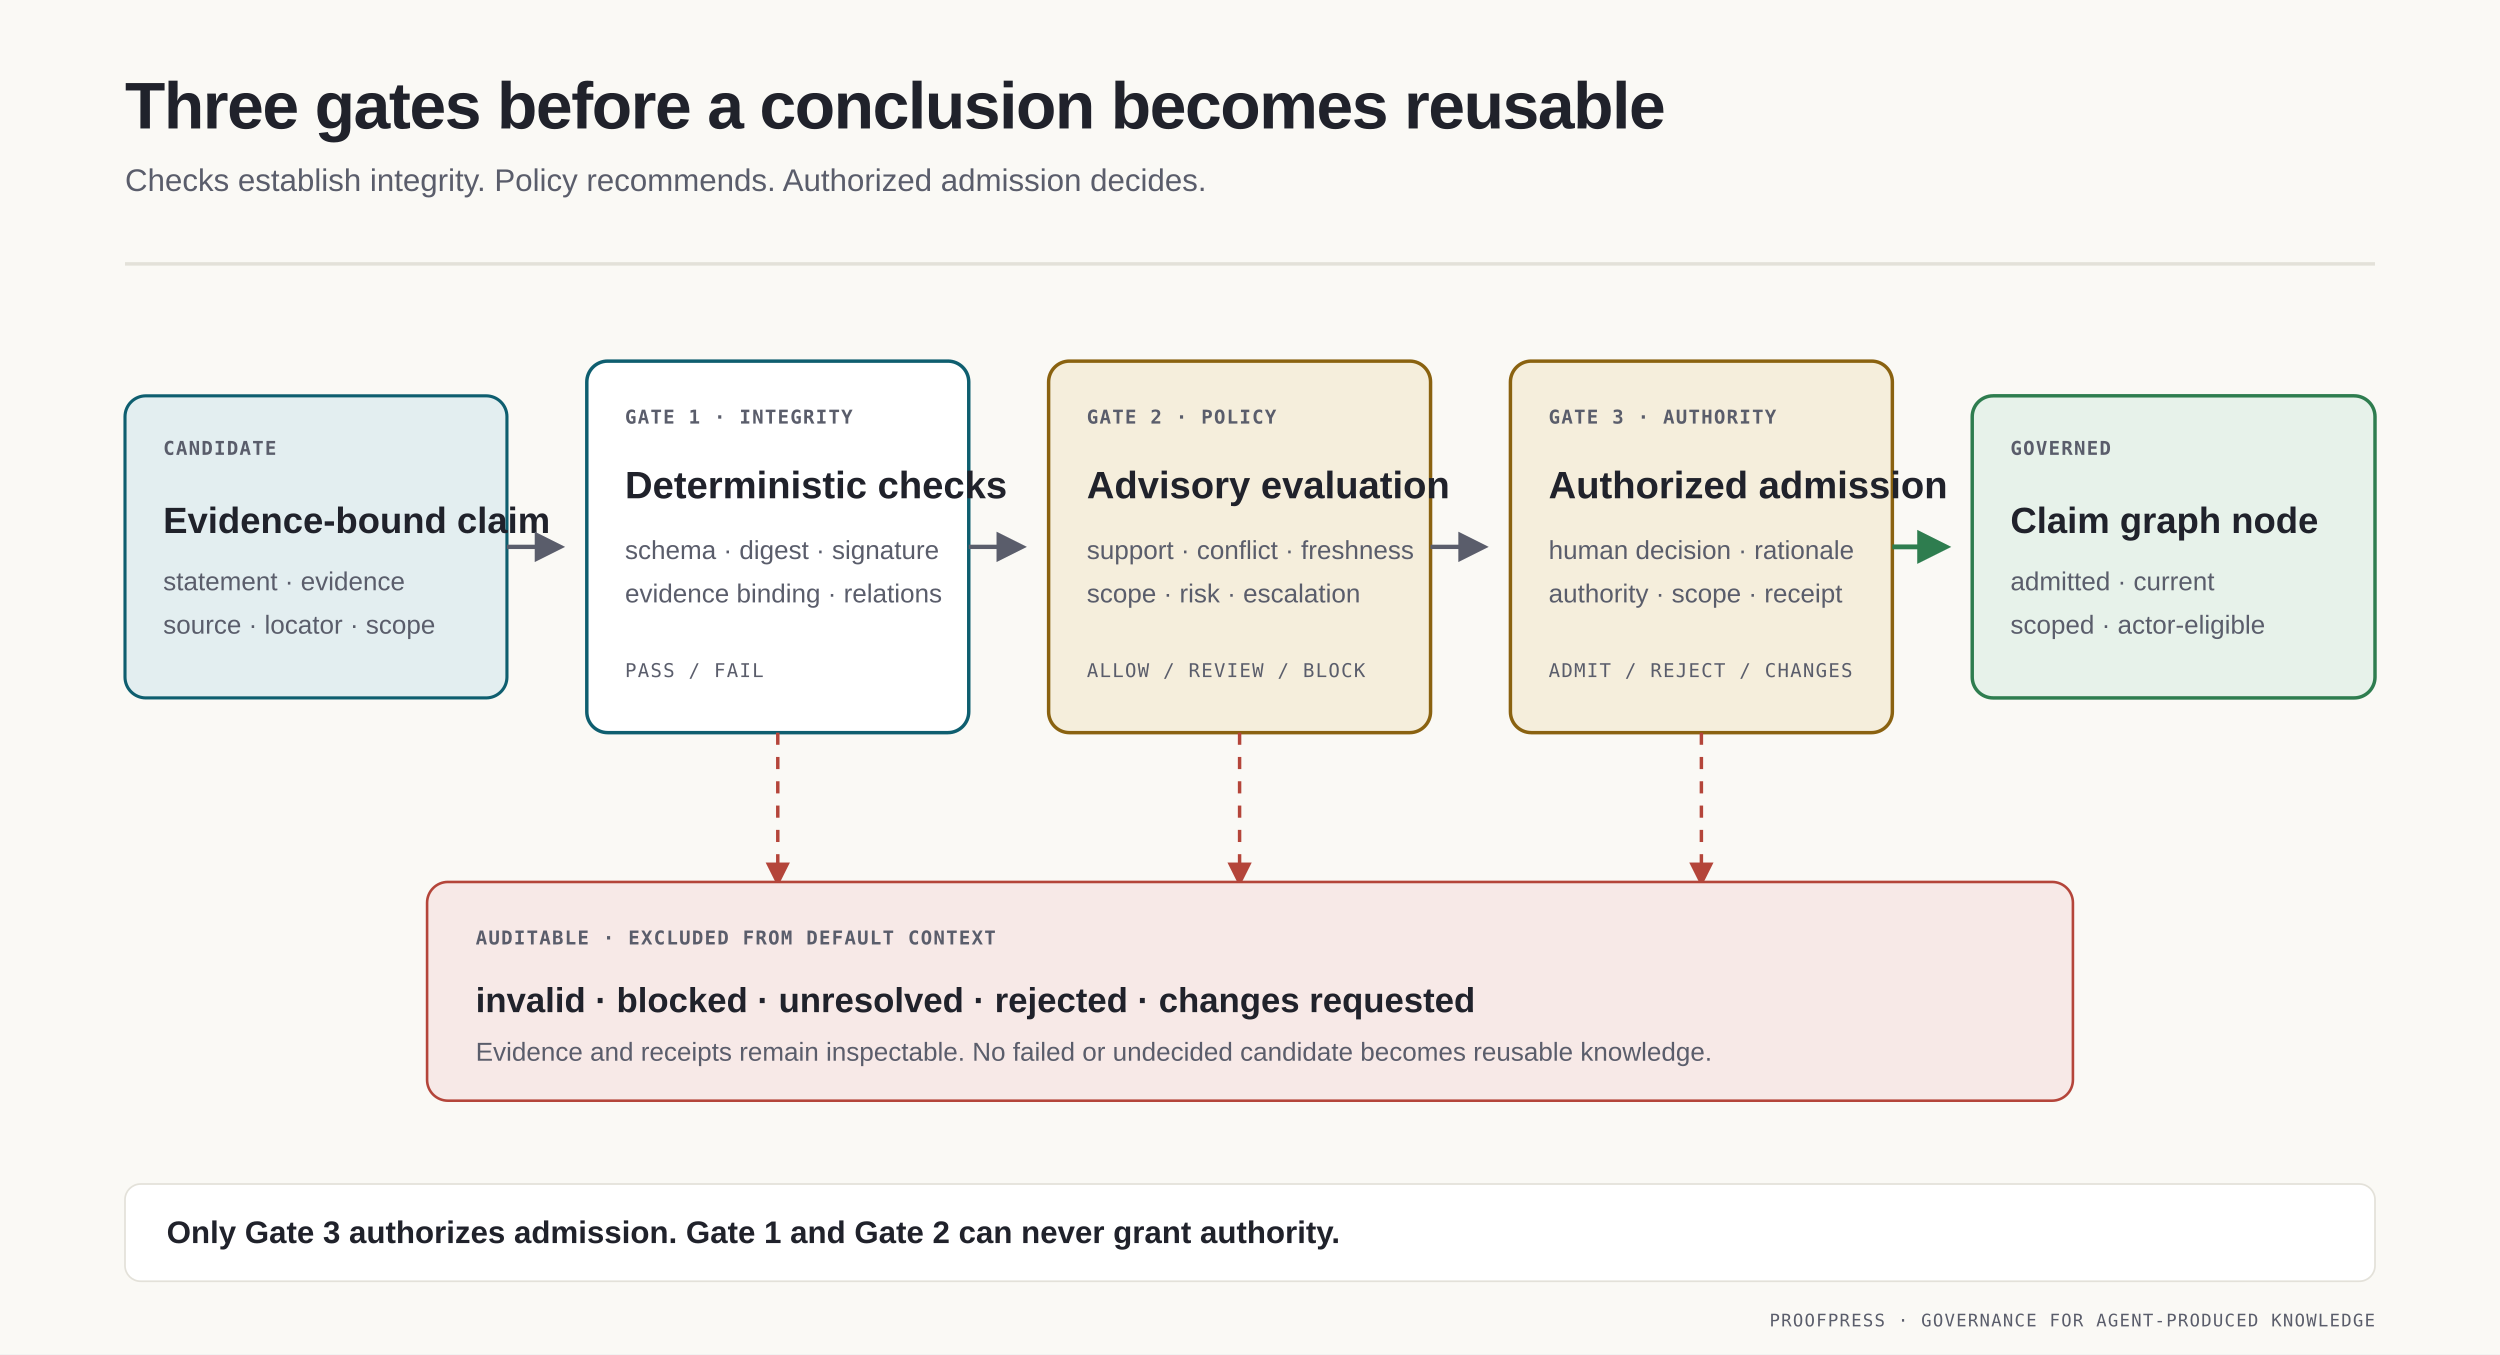
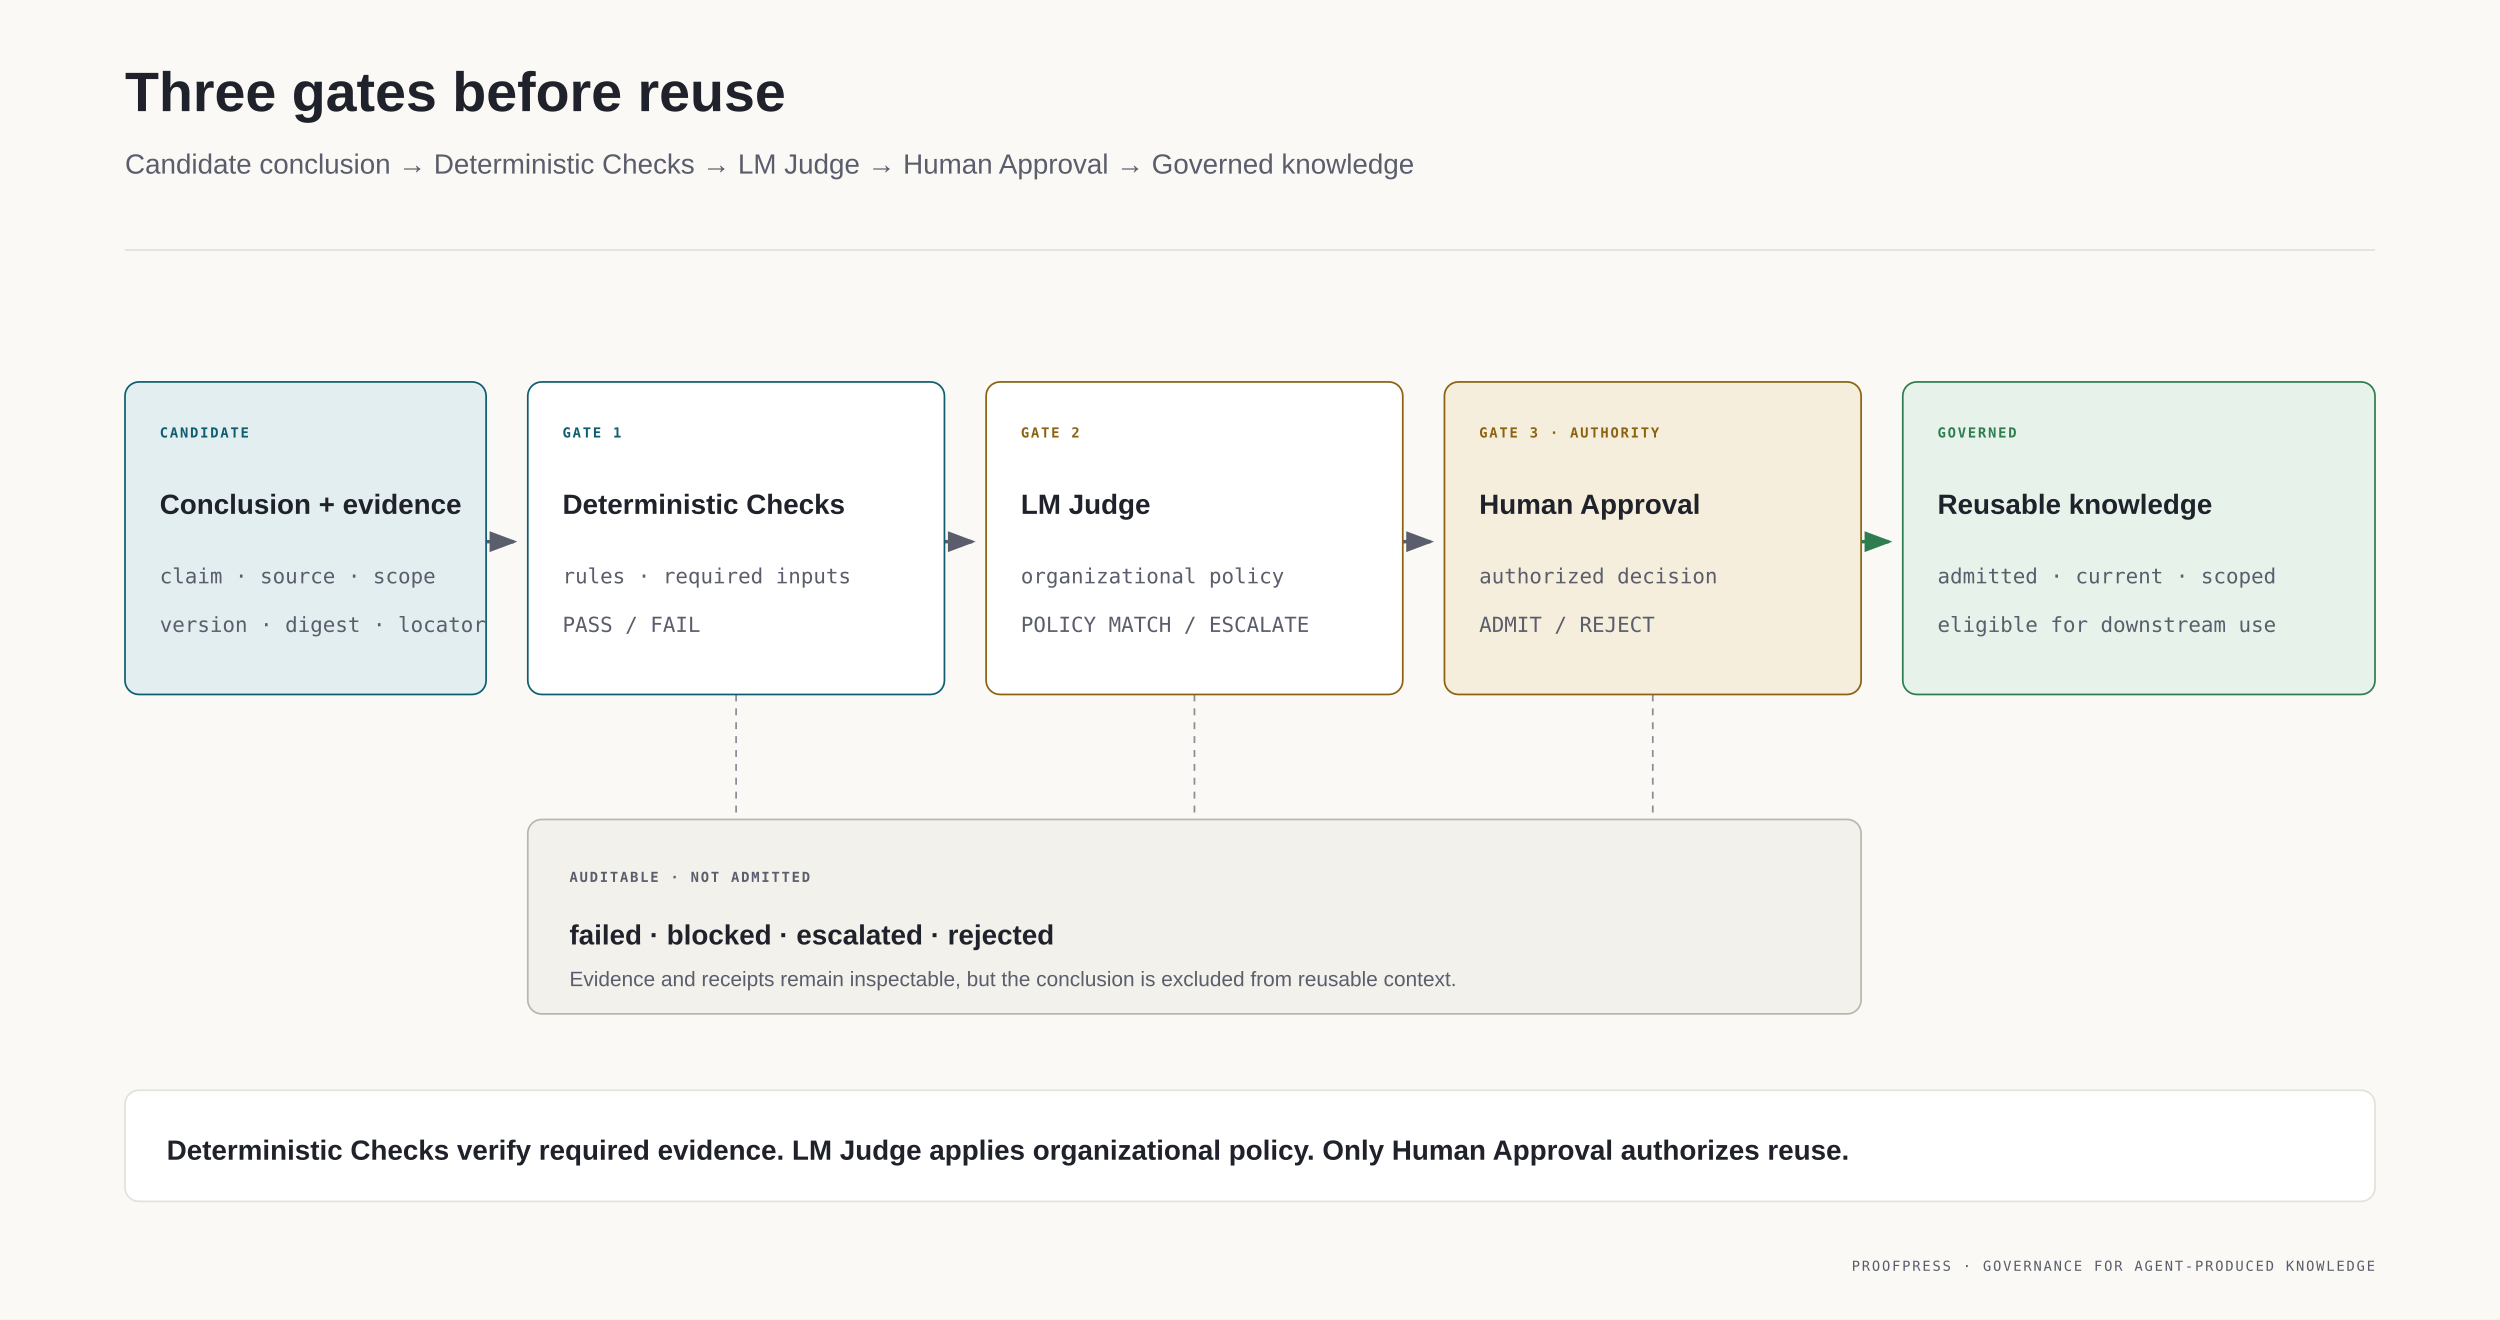
- <svg xmlns="http://www.w3.org/2000/svg" width="1440" height="780" viewBox="0 0 1440 780" role="img" aria-labelledby="title desc">
+ <svg xmlns="http://www.w3.org/2000/svg" viewBox="0 0 1440 760" role="img" aria-labelledby="knowledge-gates-title knowledge-gates-desc">
  <defs>
-     <style>.h{font-family:-apple-system,BlinkMacSystemFont,"Segoe UI",Arial,sans-serif;fill:#20222B}.s{font-family:-apple-system,BlinkMacSystemFont,"Segoe UI",Arial,sans-serif;fill:#5A5D6B}.m{font-family:ui-monospace,SFMono-Regular,Menlo,monospace;fill:#5A5D6B;letter-spacing:.7px}</style>
-     <marker id="arrow" viewBox="0 0 10 10" refX="8" refY="5" markerWidth="7" markerHeight="7" orient="auto">
-       <path d="M0 0L10 5L0 10Z" fill="#5A5D6B" />
+     <style>
+       .sans { font-family: "Geist", -apple-system, BlinkMacSystemFont, "Segoe UI", Arial, sans-serif; }
+       .mono { font-family: "Geist Mono", ui-monospace, SFMono-Regular, Menlo, monospace; }
+     </style>
+     <marker id="knowledge-gates-arrow" markerWidth="8" markerHeight="6" refX="7" refY="3" orient="auto">
+       <polygon points="0 0, 8 3, 0 6" fill="#5a5d6b" />
    </marker>
-     <marker id="green" viewBox="0 0 10 10" refX="8" refY="5" markerWidth="7" markerHeight="7" orient="auto">
-       <path d="M0 0L10 5L0 10Z" fill="#2E7D4F" />
+     <marker id="knowledge-gates-arrow-green" markerWidth="8" markerHeight="6" refX="7" refY="3" orient="auto">
+       <polygon points="0 0, 8 3, 0 6" fill="#2e7d4f" />
    </marker>
-     <marker id="red" viewBox="0 0 10 10" refX="8" refY="5" markerWidth="7" markerHeight="7" orient="auto">
-       <path d="M0 0L10 5L0 10Z" fill="#B4453A" />
+     <marker id="knowledge-gates-arrow-link" markerWidth="8" markerHeight="6" refX="7" refY="3" orient="auto">
+       <polygon points="0 0, 8 3, 0 6" fill="#2e5aa8" />
    </marker>
  </defs>
-   <rect width="1440" height="780" fill="#FAF9F5" />
-   <text class="h" x="72" y="74" font-size="38" font-weight="750" letter-spacing="-.8">Three gates before a conclusion becomes reusable</text>
-   <text class="s" x="72" y="110" font-size="18">Checks establish integrity. Policy recommends. Authorized admission decides.</text>
-   <line x1="72" y1="152" x2="1368" y2="152" stroke="#E3E1D9" stroke-width="2" />
-   <rect x="72" y="228" width="220" height="174" rx="12" fill="#E3EEF0" stroke="#0E5E6F" stroke-width="1.8" />
-   <text class="m" x="94" y="262" font-size="11" font-weight="700" fill="#0E5E6F">CANDIDATE</text>
-   <text class="h" x="94" y="307" font-size="21" font-weight="700">Evidence-bound claim</text>
-   <text class="s" x="94" y="340" font-size="15">statement · evidence</text>
-   <text class="s" x="94" y="365" font-size="15">source · locator · scope</text>
-   <rect x="338" y="208" width="220" height="214" rx="12" fill="#FFFFFF" stroke="#0E5E6F" stroke-width="2" />
-   <text class="m" x="360" y="244" font-size="11" font-weight="700" fill="#0E5E6F">GATE 1 · INTEGRITY</text>
-   <text class="h" x="360" y="287" font-size="22" font-weight="700">Deterministic checks</text>
-   <text class="s" x="360" y="322" font-size="15">schema · digest · signature</text>
-   <text class="s" x="360" y="347" font-size="15">evidence binding · relations</text>
-   <text class="m" x="360" y="390" font-size="11">PASS / FAIL</text>
-   <rect x="604" y="208" width="220" height="214" rx="12" fill="#F5EEDC" stroke="#8A6210" stroke-width="2" />
-   <text class="m" x="626" y="244" font-size="11" font-weight="700" fill="#8A6210">GATE 2 · POLICY</text>
-   <text class="h" x="626" y="287" font-size="22" font-weight="700">Advisory evaluation</text>
-   <text class="s" x="626" y="322" font-size="15">support · conflict · freshness</text>
-   <text class="s" x="626" y="347" font-size="15">scope · risk · escalation</text>
-   <text class="m" x="626" y="390" font-size="11">ALLOW / REVIEW / BLOCK</text>
-   <rect x="870" y="208" width="220" height="214" rx="12" fill="#F5EEDC" stroke="#8A6210" stroke-width="2" />
-   <text class="m" x="892" y="244" font-size="11" font-weight="700" fill="#8A6210">GATE 3 · AUTHORITY</text>
-   <text class="h" x="892" y="287" font-size="22" font-weight="700">Authorized admission</text>
-   <text class="s" x="892" y="322" font-size="15">human decision · rationale</text>
-   <text class="s" x="892" y="347" font-size="15">authority · scope · receipt</text>
-   <text class="m" x="892" y="390" font-size="11">ADMIT / REJECT / CHANGES</text>
-   <rect x="1136" y="228" width="232" height="174" rx="12" fill="#E7F2EA" stroke="#2E7D4F" stroke-width="2" />
-   <text class="m" x="1158" y="262" font-size="11" font-weight="700" fill="#2E7D4F">GOVERNED</text>
-   <text class="h" x="1158" y="307" font-size="21" font-weight="700">Claim graph node</text>
-   <text class="s" x="1158" y="340" font-size="15">admitted · current</text>
-   <text class="s" x="1158" y="365" font-size="15">scoped · actor-eligible</text>
-   <path d="M292 315H322" fill="none" stroke="#5A5D6B" stroke-width="2.5" marker-end="url(#arrow)" />
-   <path d="M558 315H588" fill="none" stroke="#5A5D6B" stroke-width="2.5" marker-end="url(#arrow)" />
-   <path d="M824 315H854" fill="none" stroke="#5A5D6B" stroke-width="2.5" marker-end="url(#arrow)" />
-   <path d="M1090 315H1120" fill="none" stroke="#2E7D4F" stroke-width="2.8" marker-end="url(#green)" />
-   <path d="M448 422V508" fill="none" stroke="#B4453A" stroke-width="2" stroke-dasharray="7 7" marker-end="url(#red)" />
-   <path d="M714 422V508" fill="none" stroke="#B4453A" stroke-width="2" stroke-dasharray="7 7" marker-end="url(#red)" />
-   <path d="M980 422V508" fill="none" stroke="#B4453A" stroke-width="2" stroke-dasharray="7 7" marker-end="url(#red)" />
-   <rect x="246" y="508" width="948" height="126" rx="12" fill="#F7E9E7" stroke="#B4453A" stroke-width="1.5" />
-   <text class="m" x="274" y="544" font-size="11" font-weight="700" fill="#B4453A">AUDITABLE · EXCLUDED FROM DEFAULT CONTEXT</text>
-   <text class="h" x="274" y="583" font-size="20" font-weight="700">invalid · blocked · unresolved · rejected · changes requested</text>
-   <text class="s" x="274" y="611" font-size="15">Evidence and receipts remain inspectable. No failed or undecided candidate becomes reusable knowledge.</text>
-   <rect x="72" y="682" width="1296" height="56" rx="9" fill="#FFFFFF" stroke="#E3E1D9" />
-   <text class="h" x="96" y="716" font-size="18" font-weight="700">Only Gate 3 authorizes admission. Gate 1 and Gate 2 can never grant authority.</text>
-   <text class="m" x="1368" y="764" text-anchor="end" font-size="10">PROOFPRESS · GOVERNANCE FOR AGENT-PRODUCED KNOWLEDGE</text>
+   <rect width="1440" height="760" fill="#faf9f5" />
+   <text class="sans" x="72" y="64" fill="#20222b" font-size="32" font-weight="600">Three gates before reuse</text>
+   <text class="sans" x="72" y="100" fill="#5a5d6b" font-size="16">Candidate conclusion → Deterministic Checks → LM Judge → Human Approval → Governed knowledge</text>
+   <line x1="72" y1="144" x2="1368" y2="144" stroke="#e3e1d9" stroke-width="1" />
+   <line x1="280" y1="312" x2="296" y2="312" stroke="#5a5d6b" stroke-width="2" marker-end="url(#knowledge-gates-arrow)" />
+   <line x1="544" y1="312" x2="560" y2="312" stroke="#5a5d6b" stroke-width="2" marker-end="url(#knowledge-gates-arrow)" />
+   <line x1="808" y1="312" x2="824" y2="312" stroke="#5a5d6b" stroke-width="2" marker-end="url(#knowledge-gates-arrow)" />
+   <line x1="1072" y1="312" x2="1088" y2="312" stroke="#2e7d4f" stroke-width="2" marker-end="url(#knowledge-gates-arrow-green)" />
+   <path d="M424 400 V472" fill="none" stroke="#8a8d98" stroke-width="1" stroke-dasharray="4 4" />
+   <path d="M688 400 V472" fill="none" stroke="#8a8d98" stroke-width="1" stroke-dasharray="4 4" />
+   <path d="M952 400 V472" fill="none" stroke="#8a8d98" stroke-width="1" stroke-dasharray="4 4" />
+   <rect x="72" y="220" width="208" height="180" rx="8" fill="#e3eef0" stroke="#0e5e6f" stroke-width="1" />
+   <text class="mono" x="92" y="252" fill="#0e5e6f" font-size="8" font-weight="600" letter-spacing="1">CANDIDATE</text>
+   <text class="sans" x="92" y="296" fill="#20222b" font-size="16" font-weight="600">Conclusion + evidence</text>
+   <text class="mono" x="92" y="336" fill="#5a5d6b" font-size="12">claim · source · scope</text>
+   <text class="mono" x="92" y="364" fill="#5a5d6b" font-size="12">version · digest · locator</text>
+   <rect x="304" y="220" width="240" height="180" rx="8" fill="#ffffff" stroke="#0e5e6f" stroke-width="1" />
+   <text class="mono" x="324" y="252" fill="#0e5e6f" font-size="8" font-weight="600" letter-spacing="1">GATE 1</text>
+   <text class="sans" x="324" y="296" fill="#20222b" font-size="16" font-weight="600">Deterministic Checks</text>
+   <text class="mono" x="324" y="336" fill="#5a5d6b" font-size="12">rules · required inputs</text>
+   <text class="mono" x="324" y="364" fill="#5a5d6b" font-size="12">PASS / FAIL</text>
+   <rect x="568" y="220" width="240" height="180" rx="8" fill="#ffffff" stroke="#8a6210" stroke-width="1" />
+   <text class="mono" x="588" y="252" fill="#8a6210" font-size="8" font-weight="600" letter-spacing="1">GATE 2</text>
+   <text class="sans" x="588" y="296" fill="#20222b" font-size="16" font-weight="600">LM Judge</text>
+   <text class="mono" x="588" y="336" fill="#5a5d6b" font-size="12">organizational policy</text>
+   <text class="mono" x="588" y="364" fill="#5a5d6b" font-size="12">POLICY MATCH / ESCALATE</text>
+   <rect x="832" y="220" width="240" height="180" rx="8" fill="#f5eedc" stroke="#8a6210" stroke-width="1" />
+   <text class="mono" x="852" y="252" fill="#8a6210" font-size="8" font-weight="600" letter-spacing="1">GATE 3 · AUTHORITY</text>
+   <text class="sans" x="852" y="296" fill="#20222b" font-size="16" font-weight="600">Human Approval</text>
+   <text class="mono" x="852" y="336" fill="#5a5d6b" font-size="12">authorized decision</text>
+   <text class="mono" x="852" y="364" fill="#5a5d6b" font-size="12">ADMIT / REJECT</text>
+   <rect x="1096" y="220" width="272" height="180" rx="8" fill="#e7f2ea" stroke="#2e7d4f" stroke-width="1" />
+   <text class="mono" x="1116" y="252" fill="#2e7d4f" font-size="8" font-weight="600" letter-spacing="1">GOVERNED</text>
+   <text class="sans" x="1116" y="296" fill="#20222b" font-size="16" font-weight="600">Reusable knowledge</text>
+   <text class="mono" x="1116" y="336" fill="#5a5d6b" font-size="12">admitted · current · scoped</text>
+   <text class="mono" x="1116" y="364" fill="#5a5d6b" font-size="12">eligible for downstream use</text>
+   <rect x="304" y="472" width="768" height="112" rx="8" fill="#f3f1ec" stroke="#b9b6ad" stroke-width="1" />
+   <text class="mono" x="328" y="508" fill="#5a5d6b" font-size="8" font-weight="600" letter-spacing="1">AUDITABLE · NOT ADMITTED</text>
+   <text class="sans" x="328" y="544" fill="#20222b" font-size="16" font-weight="600">failed · blocked · escalated · rejected</text>
+   <text class="sans" x="328" y="568" fill="#5a5d6b" font-size="12">Evidence and receipts remain inspectable, but the conclusion is excluded from reusable context.</text>
+   <rect x="72" y="628" width="1296" height="64" rx="8" fill="#ffffff" stroke="#e3e1d9" stroke-width="1" />
+   <text class="sans" x="96" y="668" fill="#20222b" font-size="16" font-weight="600">Deterministic Checks verify required evidence. LM Judge applies organizational policy. Only Human Approval authorizes reuse.</text>
+   <text class="mono" x="1368" y="732" text-anchor="end" fill="#5a5d6b" font-size="8" letter-spacing="1">PROOFPRESS · GOVERNANCE FOR AGENT-PRODUCED KNOWLEDGE</text>
</svg>
